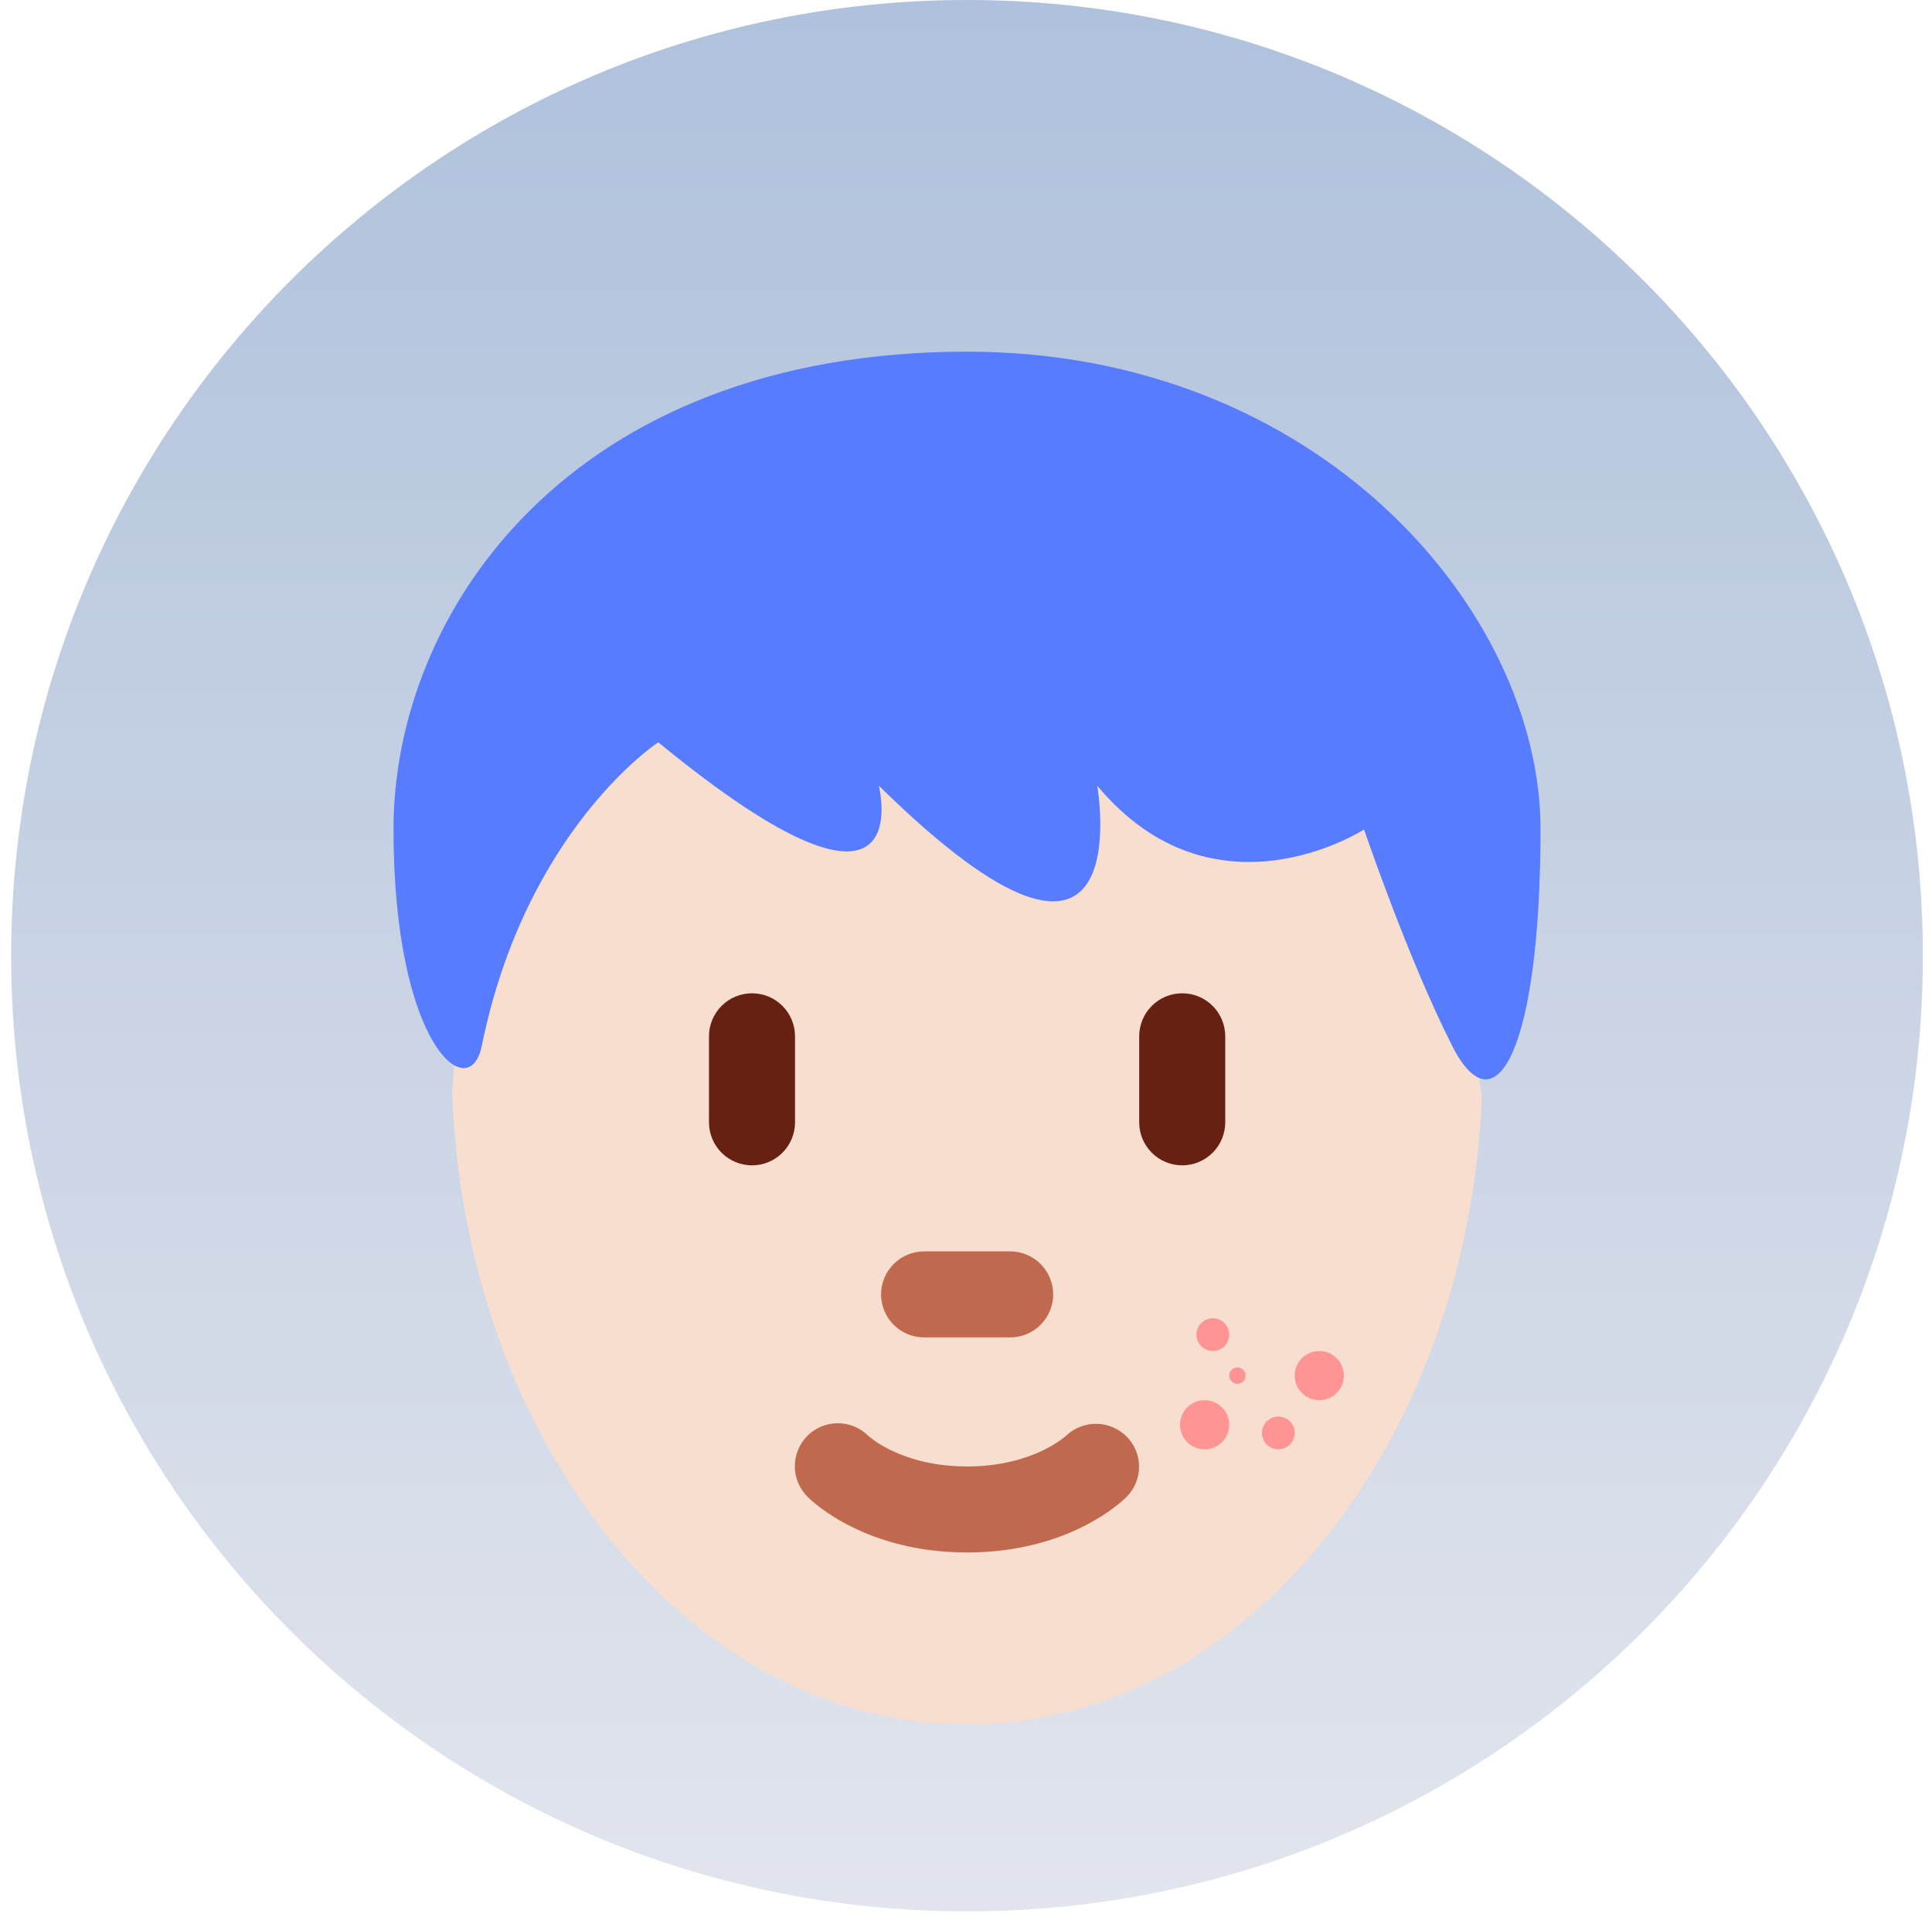
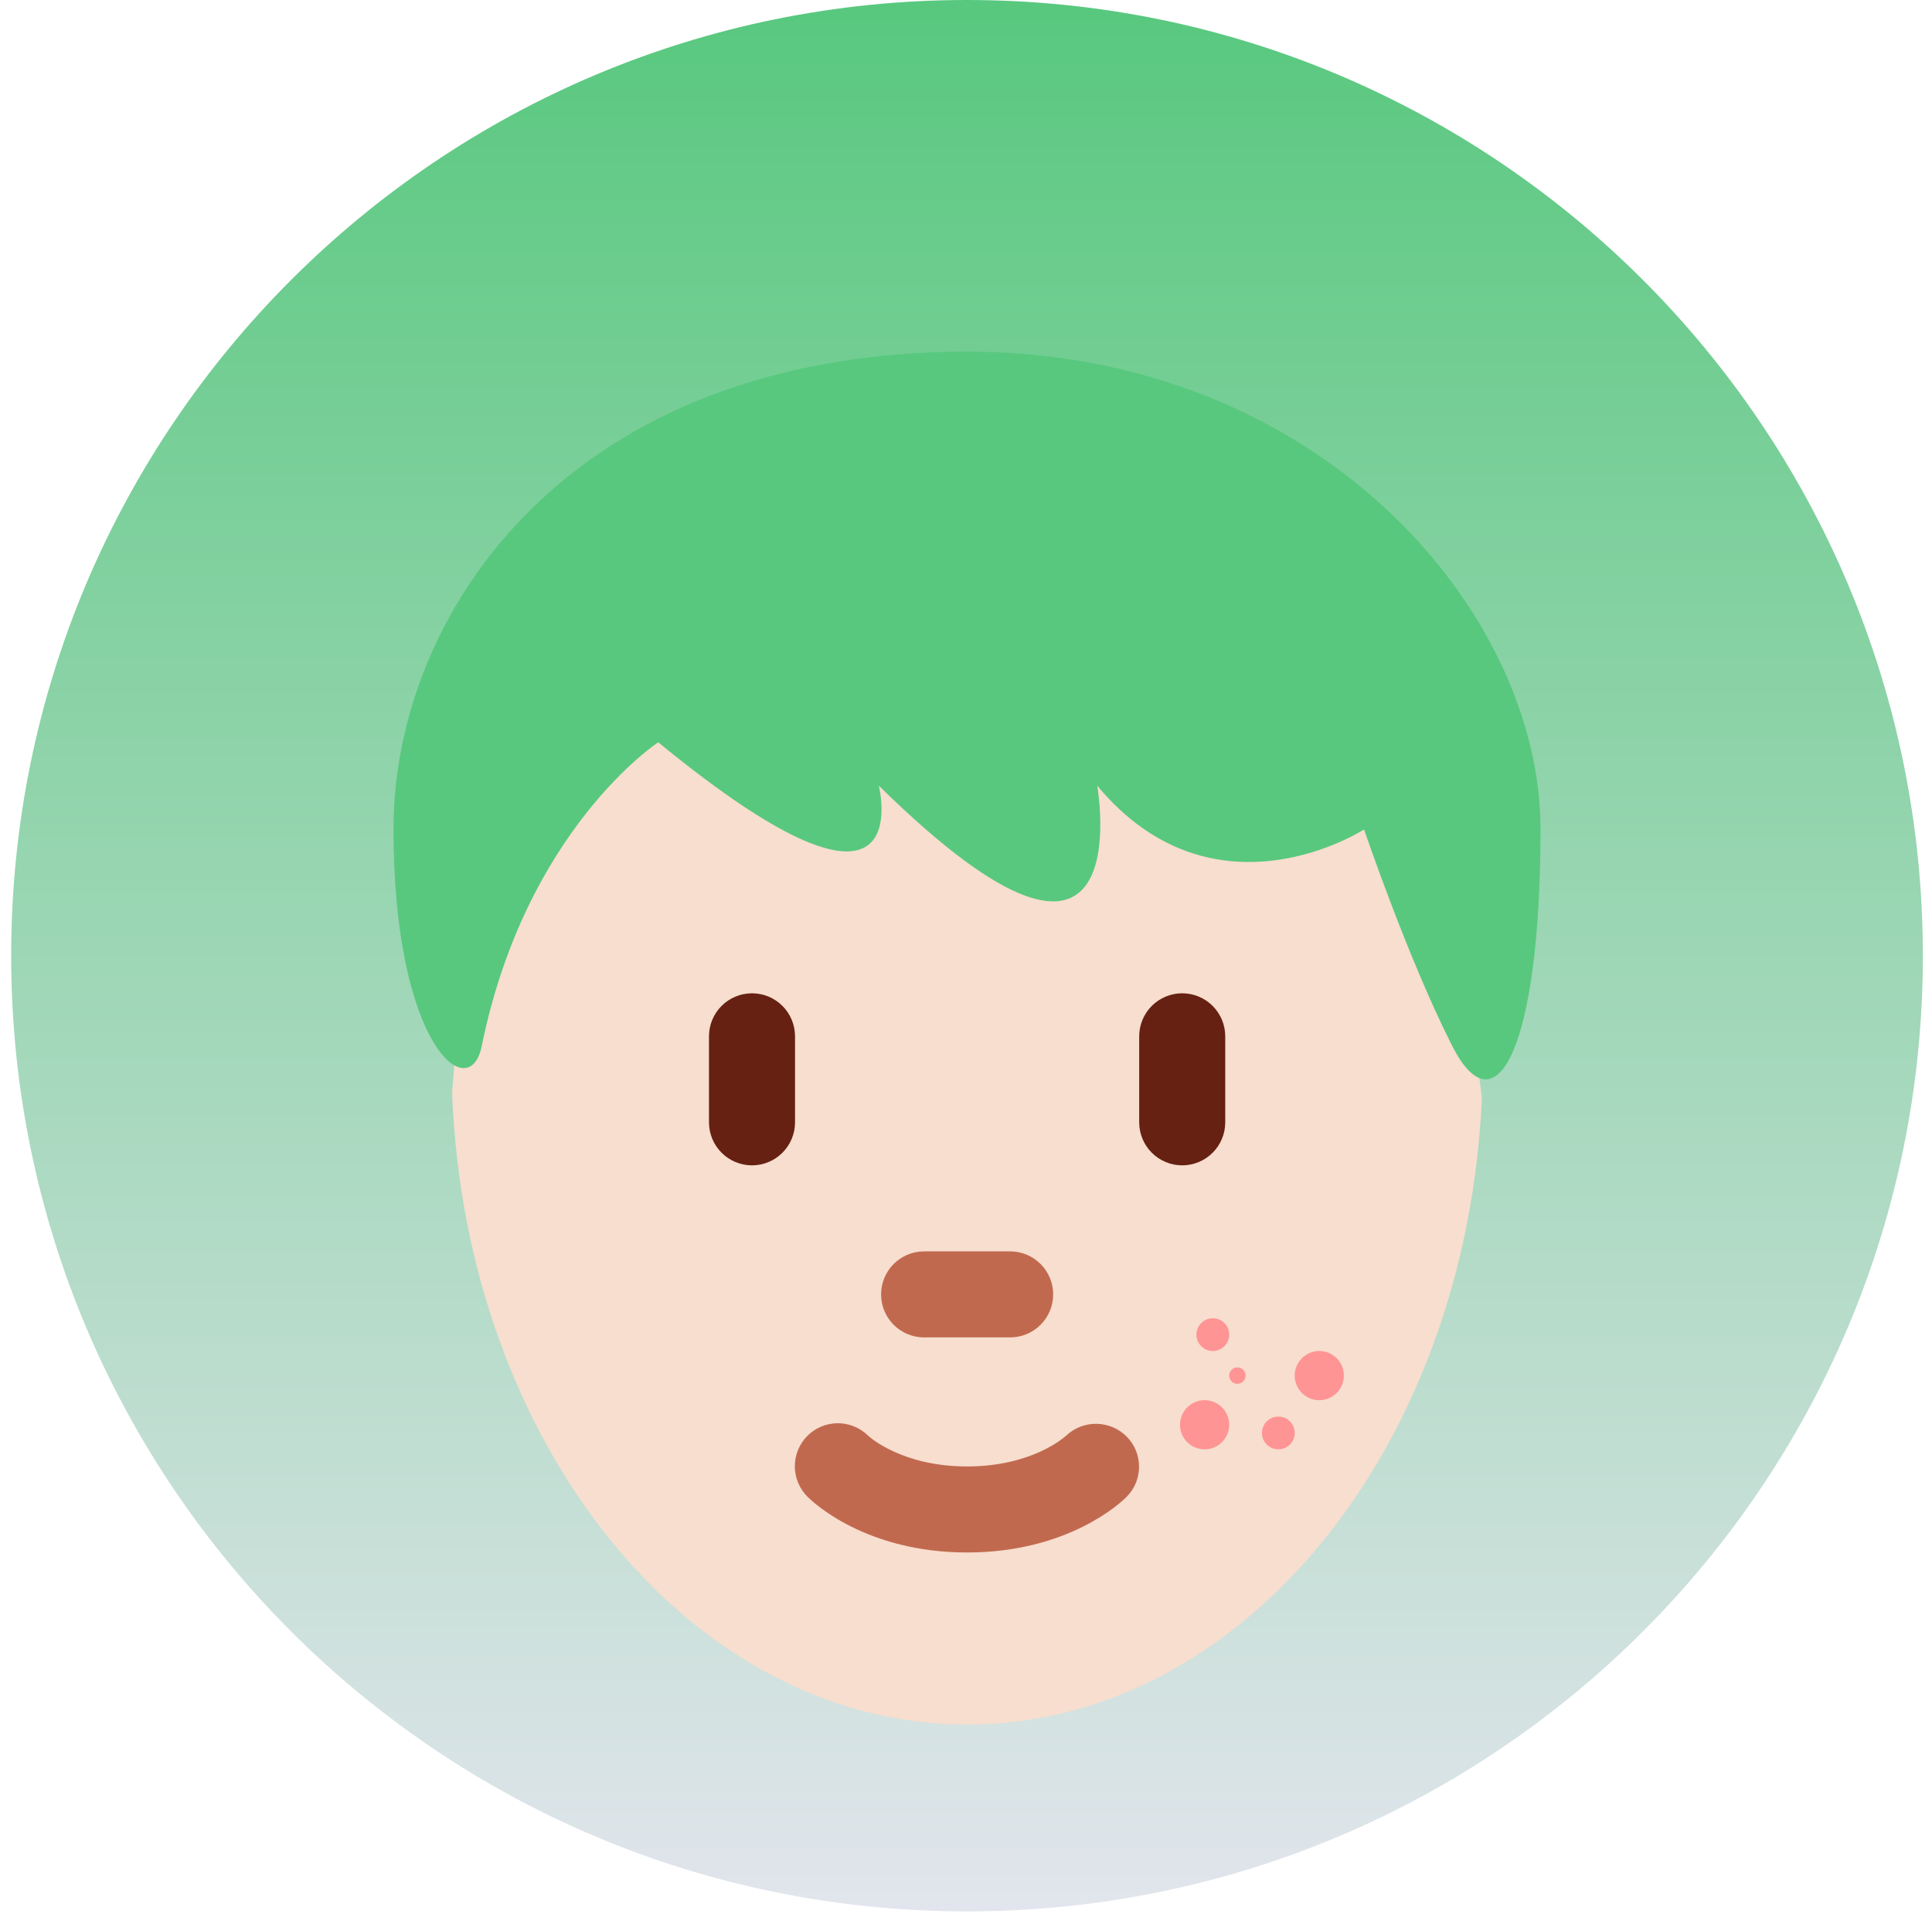
<svg xmlns="http://www.w3.org/2000/svg" width="127" height="126" viewBox="0 0 127 126" fill="none">
  <circle cx="63.567" cy="62.833" r="62.833" fill="url(#paint0_linear_4741_2341)" />
-   <path d="M78.727 46.326C67.415 46.326 42.948 43.385 42.948 43.385C42.948 43.385 38.056 48.766 35.228 51.594C29.959 56.863 30.417 63.531 29.719 71.848C30.587 94.964 45.386 113.382 63.572 113.382C81.654 113.382 96.394 95.17 97.409 72.233C96.413 61.967 89.502 46.326 78.727 46.326Z" fill="#F7DECE" />
-   <path d="M63.574 102.069C56.936 102.069 53.464 98.789 53.09 98.413C52.556 97.886 52.253 97.169 52.248 96.419C52.243 95.669 52.536 94.948 53.062 94.414C53.589 93.88 54.306 93.577 55.056 93.572C55.806 93.566 56.527 93.859 57.061 94.386C57.205 94.519 59.34 96.413 63.574 96.413C67.869 96.413 70.002 94.462 70.092 94.38C70.635 93.871 71.356 93.595 72.1 93.61C72.844 93.626 73.552 93.931 74.074 94.462C74.591 94.99 74.88 95.701 74.876 96.441C74.873 97.18 74.579 97.889 74.057 98.413C73.684 98.789 70.211 102.069 63.574 102.069ZM66.402 87.929H60.746C59.996 87.929 59.276 87.631 58.746 87.101C58.216 86.571 57.918 85.851 57.918 85.101C57.918 84.351 58.216 83.632 58.746 83.102C59.276 82.571 59.996 82.273 60.746 82.273H66.402C67.152 82.273 67.871 82.571 68.401 83.102C68.932 83.632 69.23 84.351 69.23 85.101C69.23 85.851 68.932 86.571 68.401 87.101C67.871 87.631 67.152 87.929 66.402 87.929Z" fill="#C1694F" />
+   <path d="M78.727 46.326C67.415 46.326 42.948 43.385 42.948 43.385C42.948 43.385 38.056 48.766 35.228 51.594C29.959 56.863 30.417 63.531 29.719 71.848C30.587 94.964 45.386 113.382 63.572 113.382C81.654 113.382 96.394 95.17 97.409 72.233C96.413 61.967 89.502 46.326 78.727 46.326Z" fill="#f7dece" />
+   <path d="M63.574 102.069C56.936 102.069 53.464 98.789 53.09 98.413C52.556 97.886 52.253 97.169 52.248 96.419C52.243 95.669 52.536 94.948 53.062 94.414C53.589 93.88 54.306 93.577 55.056 93.572C55.806 93.566 56.527 93.859 57.061 94.386C57.205 94.519 59.34 96.413 63.574 96.413C67.869 96.413 70.002 94.462 70.092 94.38C70.635 93.871 71.356 93.595 72.1 93.61C72.844 93.626 73.552 93.931 74.074 94.462C74.591 94.99 74.88 95.701 74.876 96.441C74.873 97.18 74.579 97.889 74.057 98.413C73.684 98.789 70.211 102.069 63.574 102.069ZM66.402 87.929H60.746C59.996 87.929 59.276 87.631 58.746 87.101C58.216 86.571 57.918 85.851 57.918 85.101C57.918 84.351 58.216 83.632 58.746 83.102C59.276 82.571 59.996 82.273 60.746 82.273H66.402C67.152 82.273 67.871 82.571 68.401 83.102C68.932 83.632 69.23 84.351 69.23 85.101C69.23 85.851 68.932 86.571 68.401 87.101C67.871 87.631 67.152 87.929 66.402 87.929Z" fill="#c1694f" />
  <path d="M49.433 76.617C48.683 76.617 47.964 76.319 47.434 75.788C46.903 75.258 46.605 74.539 46.605 73.789V68.133C46.605 67.383 46.903 66.663 47.434 66.133C47.964 65.603 48.683 65.305 49.433 65.305C50.183 65.305 50.903 65.603 51.433 66.133C51.963 66.663 52.261 67.383 52.261 68.133V73.789C52.261 74.539 51.963 75.258 51.433 75.788C50.903 76.319 50.183 76.617 49.433 76.617ZM77.713 76.617C76.963 76.617 76.244 76.319 75.713 75.788C75.183 75.258 74.885 74.539 74.885 73.789V68.133C74.885 67.383 75.183 66.663 75.713 66.133C76.244 65.603 76.963 65.305 77.713 65.305C78.463 65.305 79.182 65.603 79.713 66.133C80.243 66.663 80.541 67.383 80.541 68.133V73.789C80.541 74.539 80.243 75.258 79.713 75.788C79.182 76.319 78.463 76.617 77.713 76.617Z" fill="#662113" />
-   <path d="M63.567 23.121C86.77 23.121 101.266 40.242 101.266 54.509C101.266 68.773 98.365 74.485 95.466 68.773C92.564 63.069 89.666 54.534 89.666 54.534C89.666 54.534 79.83 60.905 72.124 51.652C72.124 51.652 75.17 68.773 57.767 51.652C57.767 51.652 60.668 63.069 43.268 48.802C43.268 48.802 34.566 54.509 31.667 68.773C30.864 72.735 25.867 68.773 25.867 54.509C25.864 40.242 37.465 23.121 63.567 23.121Z" fill="#577CFF" />
+   <path d="M63.567 23.121C86.77 23.121 101.266 40.242 101.266 54.509C101.266 68.773 98.365 74.485 95.466 68.773C92.564 63.069 89.666 54.534 89.666 54.534C89.666 54.534 79.83 60.905 72.124 51.652C72.124 51.652 75.17 68.773 57.767 51.652C57.767 51.652 60.668 63.069 43.268 48.802C43.268 48.802 34.566 54.509 31.667 68.773C30.864 72.735 25.867 68.773 25.867 54.509C25.864 40.242 37.465 23.121 63.567 23.121Z" fill="#58c87e" />
  <circle cx="79.724" cy="87.747" r="1.077" fill="#FF9494" />
  <circle cx="81.339" cy="90.441" r="0.539" fill="#FF9494" />
  <circle cx="79.184" cy="93.672" r="1.616" fill="#FF9494" />
  <circle cx="84.032" cy="94.21" r="1.077" fill="#FF9494" />
  <circle cx="86.723" cy="90.44" r="1.616" fill="#FF9494" />
-   <defs>
-     <linearGradient id="paint0_linear_4741_2341" x1="63.567" y1="0" x2="63.567" y2="125.665" gradientUnits="userSpaceOnUse">
-       <stop stop-color="#AFC1DC" />
-       <stop offset="1" stop-color="#E2E5ED" />
+   <defs fill="#000000">
+     <linearGradient id="paint0_linear_4741_2341" x1="63.567" y1="0" x2="63.567" y2="125.665" gradientUnits="userSpaceOnUse" fill="#000000">
+       <stop stop-color="#58c87e" fill="#000000" />
+       <stop offset="1" stop-color="#E2E5ED" fill="#000000" />
    </linearGradient>
  </defs>
</svg>
